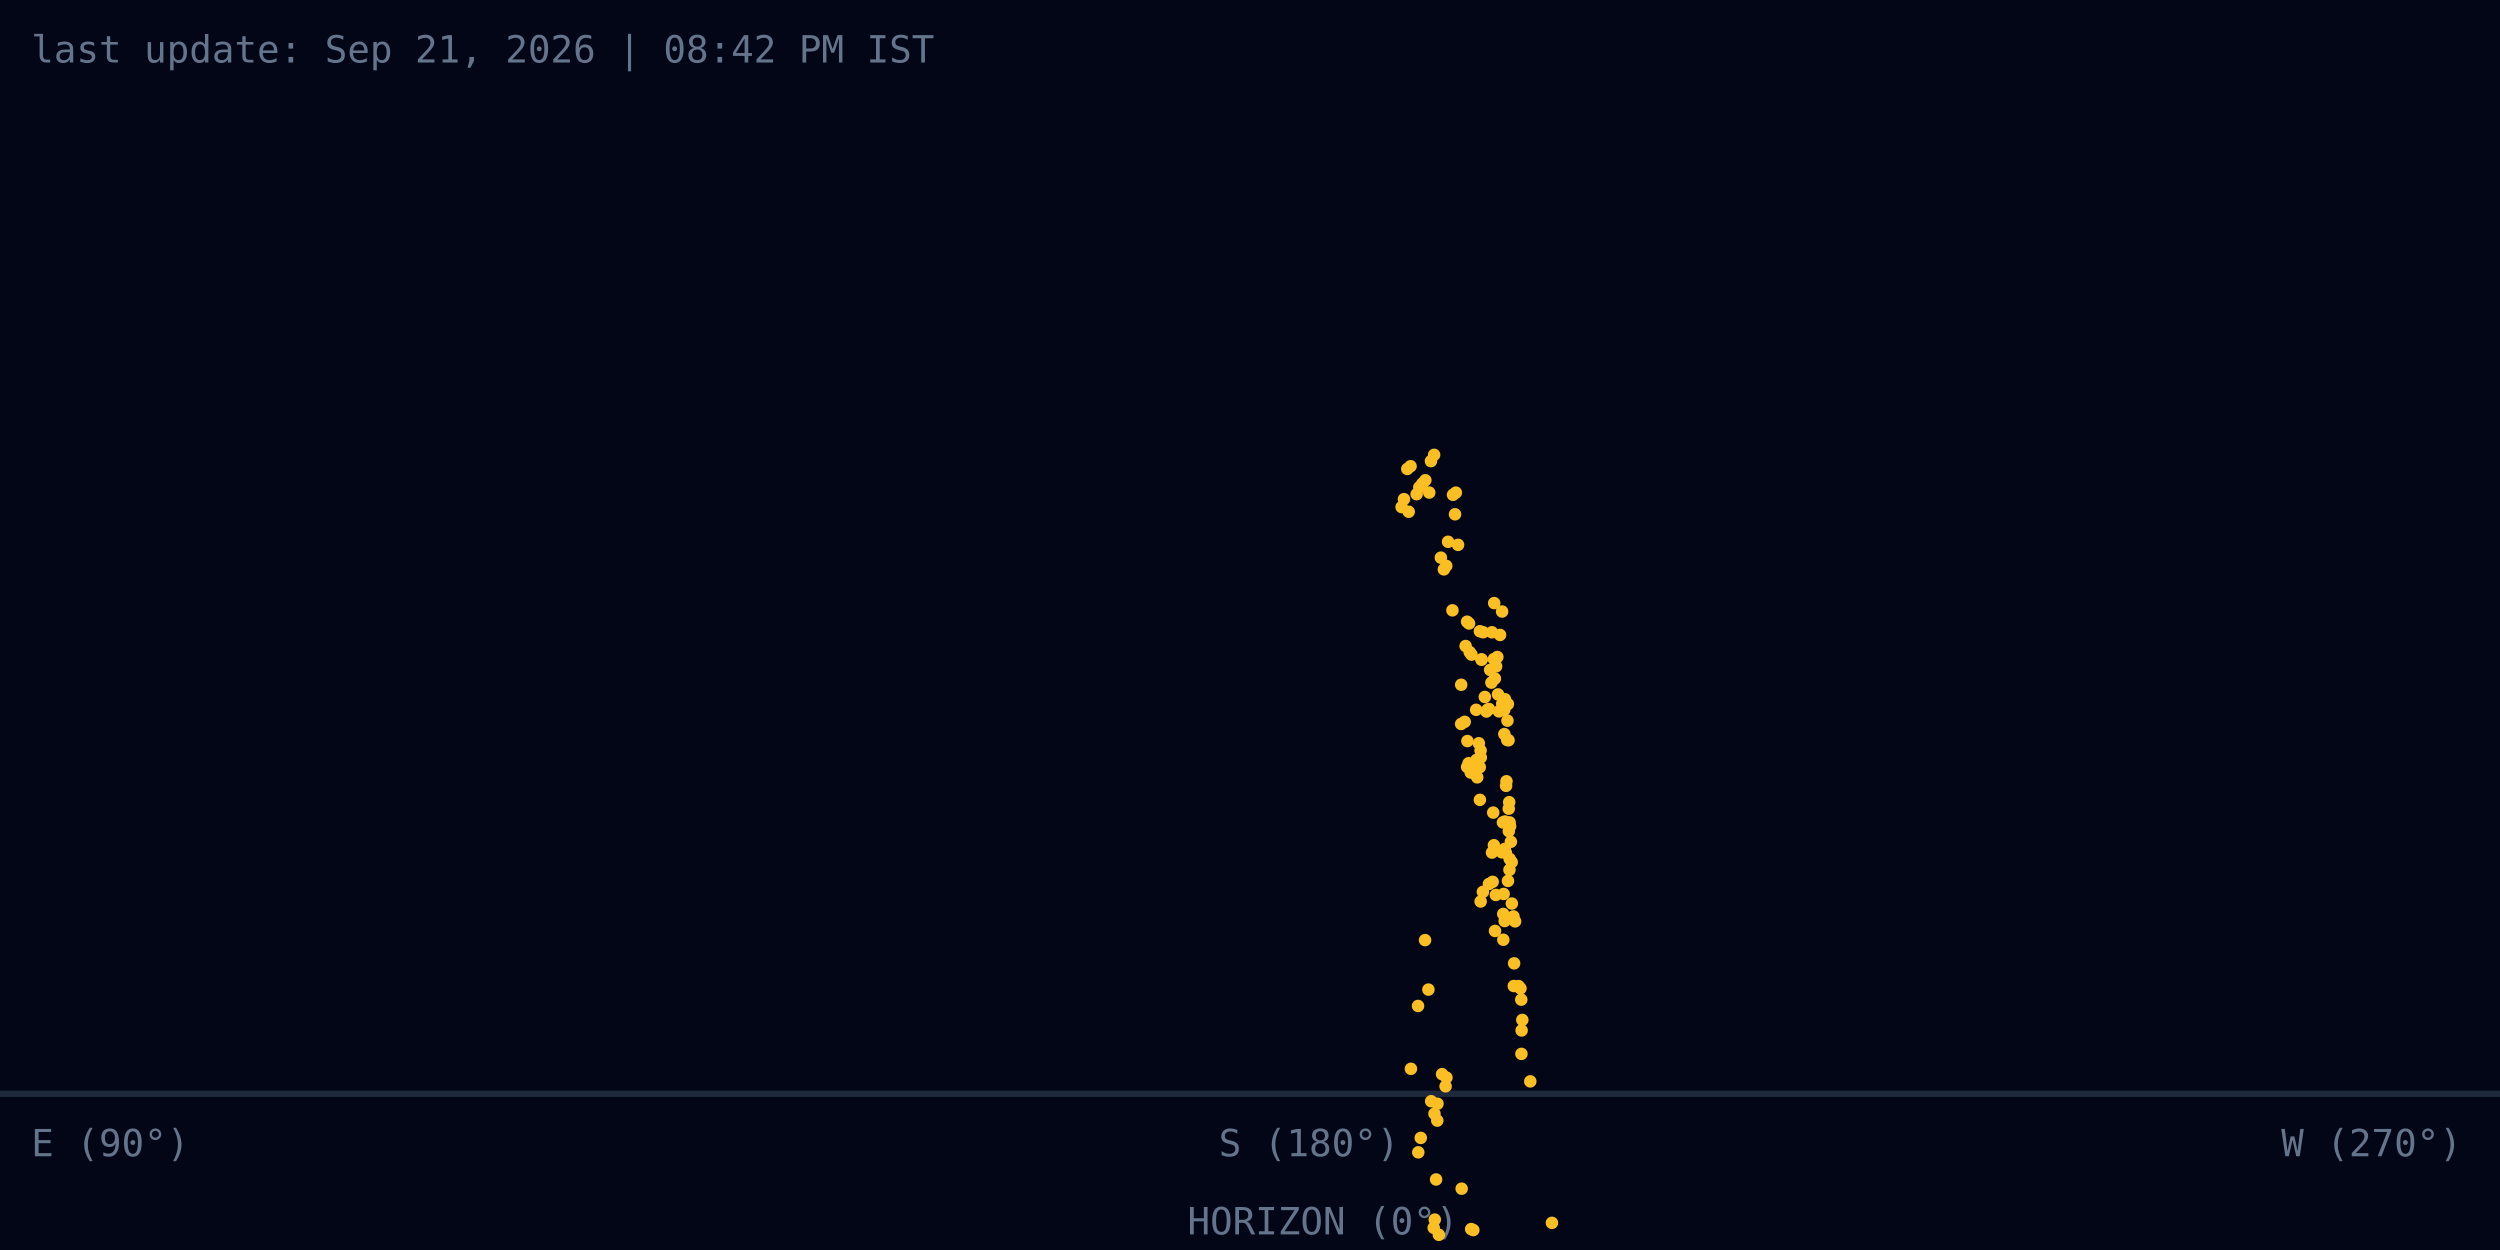
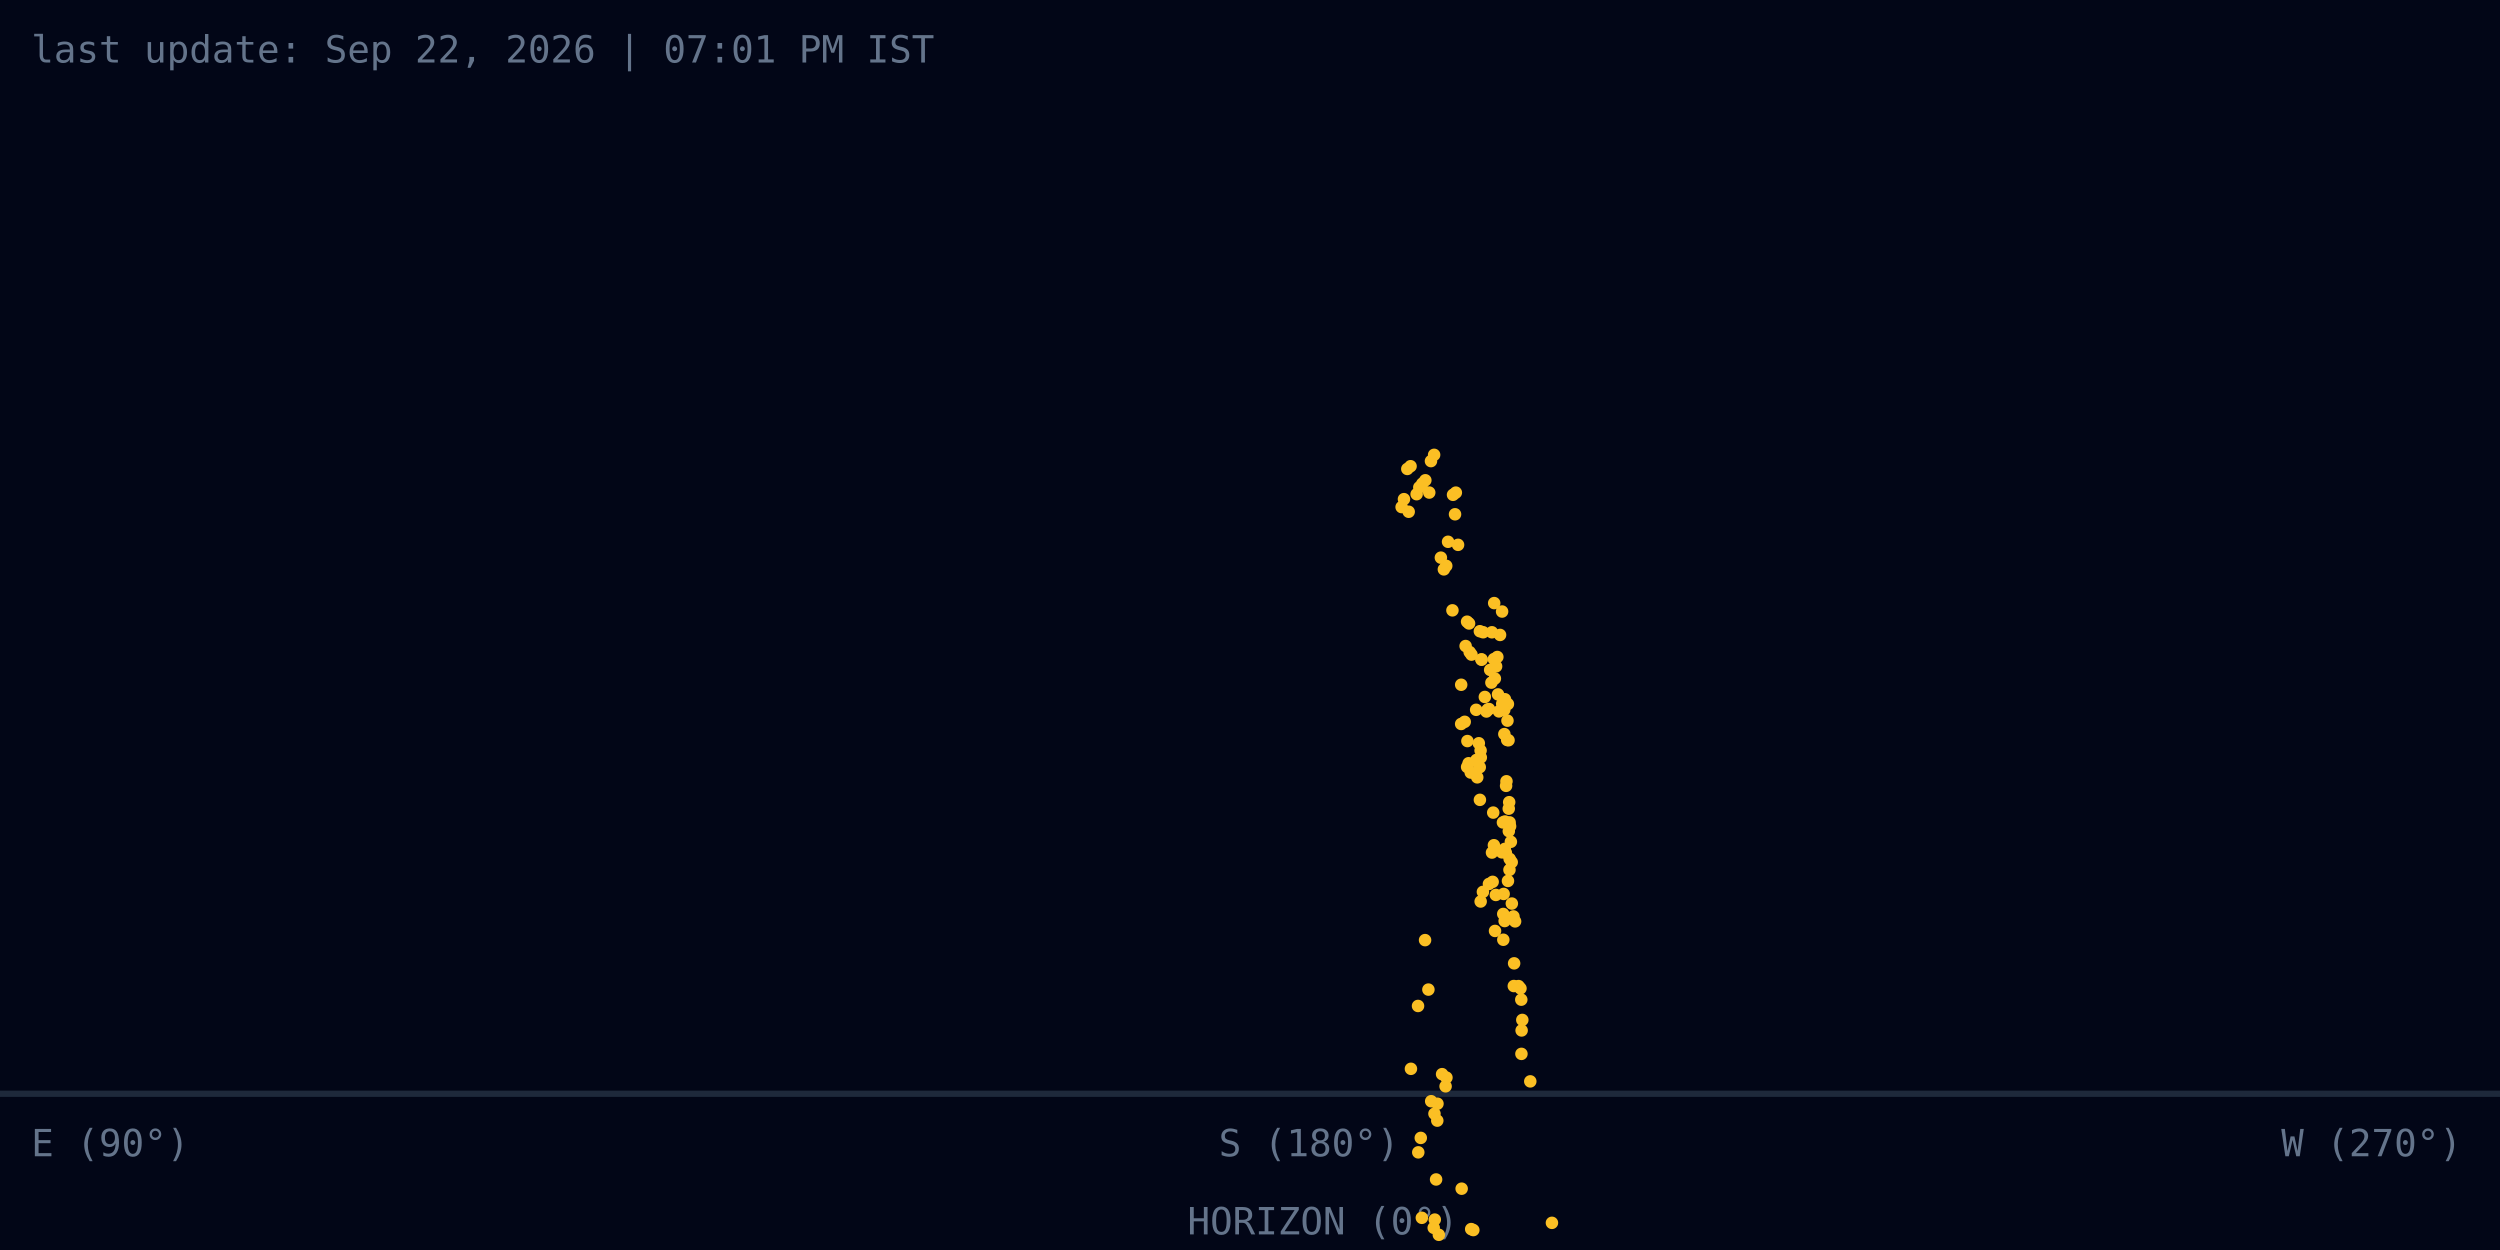
<svg xmlns="http://www.w3.org/2000/svg" width="800" height="400" viewBox="0 0 800 400">
  <rect width="800" height="400" fill="#020617" />
-   <text id="last-update" x="10" y="20" fill="#64748b" font-family="monospace">last update: Sep 21, 2026 | 08:42 PM IST</text>
+   <text id="last-update" x="10" y="20" fill="#64748b" font-family="monospace">last update: Sep 22, 2026 | 07:01 PM IST</text>
  <line x1="0" y1="350" x2="800" y2="350" stroke="#1e293b" stroke-width="2" />
  <text x="380" y="395" fill="#64748b" font-size="12" font-family="monospace">HORIZON (0°)</text>
  <text x="730" y="370" fill="#64748b" font-size="12" font-family="monospace">W (270°)</text>
  <text x="390" y="370" fill="#64748b" font-size="12" font-family="monospace">S (180°)</text>
  <text x="10" y="370" fill="#64748b" font-size="12" font-family="monospace">E (90°)</text>
  <g id="analemma-points">
    <circle cx=" 465.61" cy=" 164.57" r="2" fill="#fbbf24">
 </circle>
    <circle cx=" 467.57" cy=" 231.67" r="2" fill="#fbbf24">
 </circle>
    <circle cx=" 467.58" cy=" 219.12" r="2" fill="#fbbf24">
 </circle>
    <circle cx=" 468.71" cy=" 230.98" r="2" fill="#fbbf24">
 </circle>
    <circle cx=" 469.57" cy=" 237.14" r="2" fill="#fbbf24">
 </circle>
    <circle cx=" 469.00" cy=" 206.73" r="2" fill="#fbbf24">
 </circle>
    <circle cx=" 469.47" cy=" 198.94" r="2" fill="#fbbf24">
 </circle>
    <circle cx=" 470.10" cy=" 199.51" r="2" fill="#fbbf24">
 </circle>
    <circle cx=" 474.53" cy=" 285.41" r="2" fill="#fbbf24">
 </circle>
    <circle cx=" 472.47" cy=" 243.18" r="2" fill="#fbbf24">
 </circle>
    <circle cx=" 473.57" cy=" 255.95" r="2" fill="#fbbf24">
 </circle>
    <circle cx=" 473.22" cy=" 237.84" r="2" fill="#fbbf24">
 </circle>
    <circle cx=" 473.79" cy=" 240.17" r="2" fill="#fbbf24">
 </circle>
    <circle cx=" 473.56" cy=" 201.99" r="2" fill="#fbbf24">
 </circle>
    <circle cx=" 474.09" cy=" 210.99" r="2" fill="#fbbf24">
 </circle>
    <circle cx=" 478.41" cy=" 297.90" r="2" fill="#fbbf24">
 </circle>
    <circle cx=" 477.65" cy=" 282.19" r="2" fill="#fbbf24">
 </circle>
    <circle cx=" 477.44" cy=" 272.82" r="2" fill="#fbbf24">
 </circle>
    <circle cx=" 478.67" cy=" 286.38" r="2" fill="#fbbf24">
 </circle>
    <circle cx=" 478.05" cy=" 270.47" r="2" fill="#fbbf24">
 </circle>
    <circle cx=" 476.85" cy=" 214.37" r="2" fill="#fbbf24">
 </circle>
    <circle cx=" 477.25" cy=" 218.44" r="2" fill="#fbbf24">
 </circle>
    <circle cx=" 481.06" cy=" 300.72" r="2" fill="#fbbf24">
 </circle>
    <circle cx=" 481.04" cy=" 292.47" r="2" fill="#fbbf24">
 </circle>
    <circle cx=" 481.49" cy=" 294.73" r="2" fill="#fbbf24">
 </circle>
    <circle cx=" 481.17" cy=" 286.06" r="2" fill="#fbbf24">
 </circle>
    <circle cx=" 479.37" cy=" 222.21" r="2" fill="#fbbf24">
 </circle>
    <circle cx=" 479.67" cy=" 227.65" r="2" fill="#fbbf24">
 </circle>
    <circle cx=" 498.29" cy=" 411.31" r="2" fill="#fbbf24">
 </circle>
    <circle cx=" 498.34" cy=" 411.53" r="2" fill="#fbbf24">
 </circle>
    <circle cx=" 484.42" cy=" 315.53" r="2" fill="#fbbf24">
 </circle>
    <circle cx=" 486.86" cy=" 337.24" r="2" fill="#fbbf24">
 </circle>
    <circle cx=" 481.87" cy=" 272.88" r="2" fill="#fbbf24">
 </circle>
    <circle cx=" 482.55" cy=" 281.90" r="2" fill="#fbbf24">
 </circle>
    <circle cx=" 481.19" cy=" 226.61" r="2" fill="#fbbf24">
 </circle>
    <circle cx=" 481.39" cy=" 234.91" r="2" fill="#fbbf24">
 </circle>
    <circle cx=" 486.92" cy=" 329.74" r="2" fill="#fbbf24">
 </circle>
    <circle cx=" 483.03" cy=" 278.36" r="2" fill="#fbbf24">
 </circle>
    <circle cx=" 483.79" cy=" 289.14" r="2" fill="#fbbf24">
 </circle>
    <circle cx=" 485.93" cy=" 315.55" r="2" fill="#fbbf24">
 </circle>
    <circle cx=" 484.30" cy=" 293.26" r="2" fill="#fbbf24">
 </circle>
    <circle cx=" 482.30" cy=" 236.80" r="2" fill="#fbbf24">
 </circle>
    <circle cx=" 482.80" cy=" 258.78" r="2" fill="#fbbf24">
 </circle>
    <circle cx=" 501.22" cy=" 413.90" r="2" fill="#fbbf24">
 </circle>
    <circle cx=" 489.69" cy=" 346.04" r="2" fill="#fbbf24">
 </circle>
    <circle cx=" 486.81" cy=" 319.89" r="2" fill="#fbbf24">
 </circle>
    <circle cx=" 484.83" cy=" 294.84" r="2" fill="#fbbf24">
 </circle>
    <circle cx=" 486.55" cy=" 316.29" r="2" fill="#fbbf24">
 </circle>
    <circle cx=" 482.73" cy=" 236.88" r="2" fill="#fbbf24">
 </circle>
    <circle cx=" 483.48" cy=" 269.37" r="2" fill="#fbbf24">
 </circle>
    <circle cx=" 496.62" cy=" 391.31" r="2" fill="#fbbf24">
 </circle>
    <circle cx=" 483.75" cy=" 275.90" r="2" fill="#fbbf24">
 </circle>
    <circle cx=" 483.23" cy=" 264.40" r="2" fill="#fbbf24">
 </circle>
    <circle cx=" 482.94" cy=" 256.70" r="2" fill="#fbbf24">
 </circle>
    <circle cx=" 483.08" cy=" 263.17" r="2" fill="#fbbf24">
 </circle>
    <circle cx=" 482.53" cy=" 225.29" r="2" fill="#fbbf24">
 </circle>
    <circle cx=" 482.39" cy=" 230.61" r="2" fill="#fbbf24">
 </circle>
    <circle cx=" 487.14" cy=" 326.38" r="2" fill="#fbbf24">
 </circle>
    <circle cx=" 482.82" cy=" 265.96" r="2" fill="#fbbf24">
 </circle>
    <circle cx=" 483.09" cy=" 274.84" r="2" fill="#fbbf24">
 </circle>
    <circle cx=" 482.07" cy=" 250.01" r="2" fill="#fbbf24">
 </circle>
    <circle cx=" 481.95" cy=" 251.47" r="2" fill="#fbbf24">
 </circle>
    <circle cx=" 481.58" cy=" 223.76" r="2" fill="#fbbf24">
 </circle>
    <circle cx=" 481.36" cy=" 227.15" r="2" fill="#fbbf24">
 </circle>
    <circle cx=" 484.52" cy=" 308.27" r="2" fill="#fbbf24">
 </circle>
    <circle cx=" 481.59" cy=" 262.88" r="2" fill="#fbbf24">
 </circle>
    <circle cx=" 480.71" cy=" 225.23" r="2" fill="#fbbf24">
 </circle>
    <circle cx=" 481.54" cy=" 271.65" r="2" fill="#fbbf24">
 </circle>
    <circle cx=" 480.94" cy=" 263.18" r="2" fill="#fbbf24">
 </circle>
    <circle cx=" 480.67" cy=" 195.69" r="2" fill="#fbbf24">
 </circle>
    <circle cx=" 480.02" cy=" 203.18" r="2" fill="#fbbf24">
 </circle>
    <circle cx=" 480.62" cy=" 272.75" r="2" fill="#fbbf24">
 </circle>
    <circle cx=" 479.15" cy=" 210.24" r="2" fill="#fbbf24">
 </circle>
    <circle cx=" 478.75" cy=" 213.23" r="2" fill="#fbbf24">
 </circle>
    <circle cx=" 478.36" cy=" 217.14" r="2" fill="#fbbf24">
 </circle>
    <circle cx=" 478.05" cy=" 210.91" r="2" fill="#fbbf24">
 </circle>
    <circle cx=" 478.14" cy=" 192.99" r="2" fill="#fbbf24">
 </circle>
    <circle cx=" 477.41" cy=" 202.33" r="2" fill="#fbbf24">
 </circle>
    <circle cx=" 477.83" cy=" 260.03" r="2" fill="#fbbf24">
 </circle>
    <circle cx=" 476.48" cy=" 226.89" r="2" fill="#fbbf24">
 </circle>
    <circle cx=" 476.07" cy=" 227.06" r="2" fill="#fbbf24">
 </circle>
    <circle cx=" 475.66" cy=" 227.68" r="2" fill="#fbbf24">
 </circle>
    <circle cx=" 475.15" cy=" 223.03" r="2" fill="#fbbf24">
 </circle>
    <circle cx=" 474.61" cy=" 202.32" r="2" fill="#fbbf24">
 </circle>
    <circle cx=" 474.09" cy=" 211.11" r="2" fill="#fbbf24">
 </circle>
    <circle cx=" 476.46" cy=" 282.87" r="2" fill="#fbbf24">
 </circle>
    <circle cx=" 473.86" cy=" 242.39" r="2" fill="#fbbf24">
 </circle>
    <circle cx=" 473.52" cy=" 245.50" r="2" fill="#fbbf24">
 </circle>
    <circle cx=" 472.37" cy=" 227.14" r="2" fill="#fbbf24">
 </circle>
    <circle cx=" 472.72" cy=" 248.75" r="2" fill="#fbbf24">
 </circle>
    <circle cx=" 470.88" cy=" 209.48" r="2" fill="#fbbf24">
 </circle>
    <circle cx=" 470.29" cy=" 208.66" r="2" fill="#fbbf24">
 </circle>
    <circle cx=" 473.81" cy=" 288.48" r="2" fill="#fbbf24">
 </circle>
    <circle cx=" 470.64" cy=" 247.22" r="2" fill="#fbbf24">
 </circle>
    <circle cx=" 469.96" cy=" 244.24" r="2" fill="#fbbf24">
 </circle>
    <circle cx=" 469.48" cy=" 245.43" r="2" fill="#fbbf24">
 </circle>
    <circle cx=" 466.58" cy=" 174.35" r="2" fill="#fbbf24">
 </circle>
    <circle cx=" 465.87" cy=" 157.64" r="2" fill="#fbbf24">
 </circle>
    <circle cx=" 464.97" cy=" 158.34" r="2" fill="#fbbf24">
 </circle>
    <circle cx=" 464.78" cy=" 195.31" r="2" fill="#fbbf24">
 </circle>
    <circle cx=" 463.38" cy=" 173.37" r="2" fill="#fbbf24">
 </circle>
    <circle cx=" 462.80" cy=" 181.08" r="2" fill="#fbbf24">
 </circle>
    <circle cx=" 462.04" cy=" 182.20" r="2" fill="#fbbf24">
 </circle>
    <circle cx=" 461.08" cy=" 178.45" r="2" fill="#fbbf24">
 </circle>
    <circle cx=" 458.92" cy=" 145.55" r="2" fill="#fbbf24">
 </circle>
    <circle cx=" 457.91" cy=" 147.55" r="2" fill="#fbbf24">
 </circle>
    <circle cx=" 457.36" cy=" 157.62" r="2" fill="#fbbf24">
 </circle>
    <circle cx=" 456.11" cy=" 153.69" r="2" fill="#fbbf24">
 </circle>
    <circle cx=" 455.13" cy=" 154.77" r="2" fill="#fbbf24">
 </circle>
    <circle cx=" 454.18" cy=" 155.94" r="2" fill="#fbbf24">
 </circle>
    <circle cx=" 453.32" cy=" 158.14" r="2" fill="#fbbf24">
 </circle>
    <circle cx=" 451.38" cy=" 149.19" r="2" fill="#fbbf24">
 </circle>
    <circle cx=" 450.34" cy=" 150.06" r="2" fill="#fbbf24">
 </circle>
    <circle cx=" 450.78" cy=" 163.76" r="2" fill="#fbbf24">
 </circle>
    <circle cx=" 449.27" cy=" 159.73" r="2" fill="#fbbf24">
 </circle>
    <circle cx=" 448.52" cy=" 162.26" r="2" fill="#fbbf24">
 </circle>
    <circle cx=" 20.26" cy=" 571.97" r="2" fill="#fbbf24">
 </circle>
    <circle cx=" 74.33" cy=" 546.37" r="2" fill="#fbbf24">
 </circle>
    <circle cx=" 471.46" cy=" 393.62" r="2" fill="#fbbf24">
 </circle>
    <circle cx=" 470.78" cy=" 393.31" r="2" fill="#fbbf24">
 </circle>
    <circle cx=" 495.37" cy=" 503.27" r="2" fill="#fbbf24">
 </circle>
    <circle cx=" 467.73" cy=" 380.38" r="2" fill="#fbbf24">
 </circle>
    <circle cx=" 462.86" cy=" 344.83" r="2" fill="#fbbf24">
 </circle>
    <circle cx=" 462.59" cy=" 347.62" r="2" fill="#fbbf24">
 </circle>
    <circle cx=" 461.47" cy=" 343.73" r="2" fill="#fbbf24">
 </circle>
    <circle cx=" 456.02" cy=" 300.84" r="2" fill="#fbbf24">
 </circle>
    <circle cx=" 457.09" cy=" 316.67" r="2" fill="#fbbf24">
 </circle>
    <circle cx=" 469.47" cy=" 420.03" r="2" fill="#fbbf24">
 </circle>
    <circle cx=" 459.99" cy=" 353.19" r="2" fill="#fbbf24">
 </circle>
    <circle cx=" 459.93" cy=" 358.60" r="2" fill="#fbbf24">
 </circle>
    <circle cx=" 459.03" cy=" 356.39" r="2" fill="#fbbf24">
 </circle>
    <circle cx=" 457.98" cy=" 352.39" r="2" fill="#fbbf24">
 </circle>
    <circle cx=" 453.77" cy=" 321.91" r="2" fill="#fbbf24">
 </circle>
    <circle cx=" 459.55" cy=" 377.43" r="2" fill="#fbbf24">
 </circle>
    <circle cx=" 471.53" cy=" 461.85" r="2" fill="#fbbf24">
 </circle>
    <circle cx=" 460.43" cy=" 395.14" r="2" fill="#fbbf24">
 </circle>
    <circle cx=" 459.13" cy=" 390.27" r="2" fill="#fbbf24">
 </circle>
    <circle cx=" 458.79" cy=" 392.90" r="2" fill="#fbbf24">
 </circle>
    <circle cx=" 454.65" cy=" 364.13" r="2" fill="#fbbf24">
 </circle>
    <circle cx=" 451.50" cy=" 342.02" r="2" fill="#fbbf24">
 </circle>
    <circle cx=" 453.85" cy=" 368.75" r="2" fill="#fbbf24">
 </circle>
    <circle cx=" 467.51" cy=" 471.07" r="2" fill="#fbbf24">
 </circle>
+     <circle cx=" 454.99" cy=" 389.70" r="2" fill="#fbbf24">
+  </circle>
  </g>
</svg>
